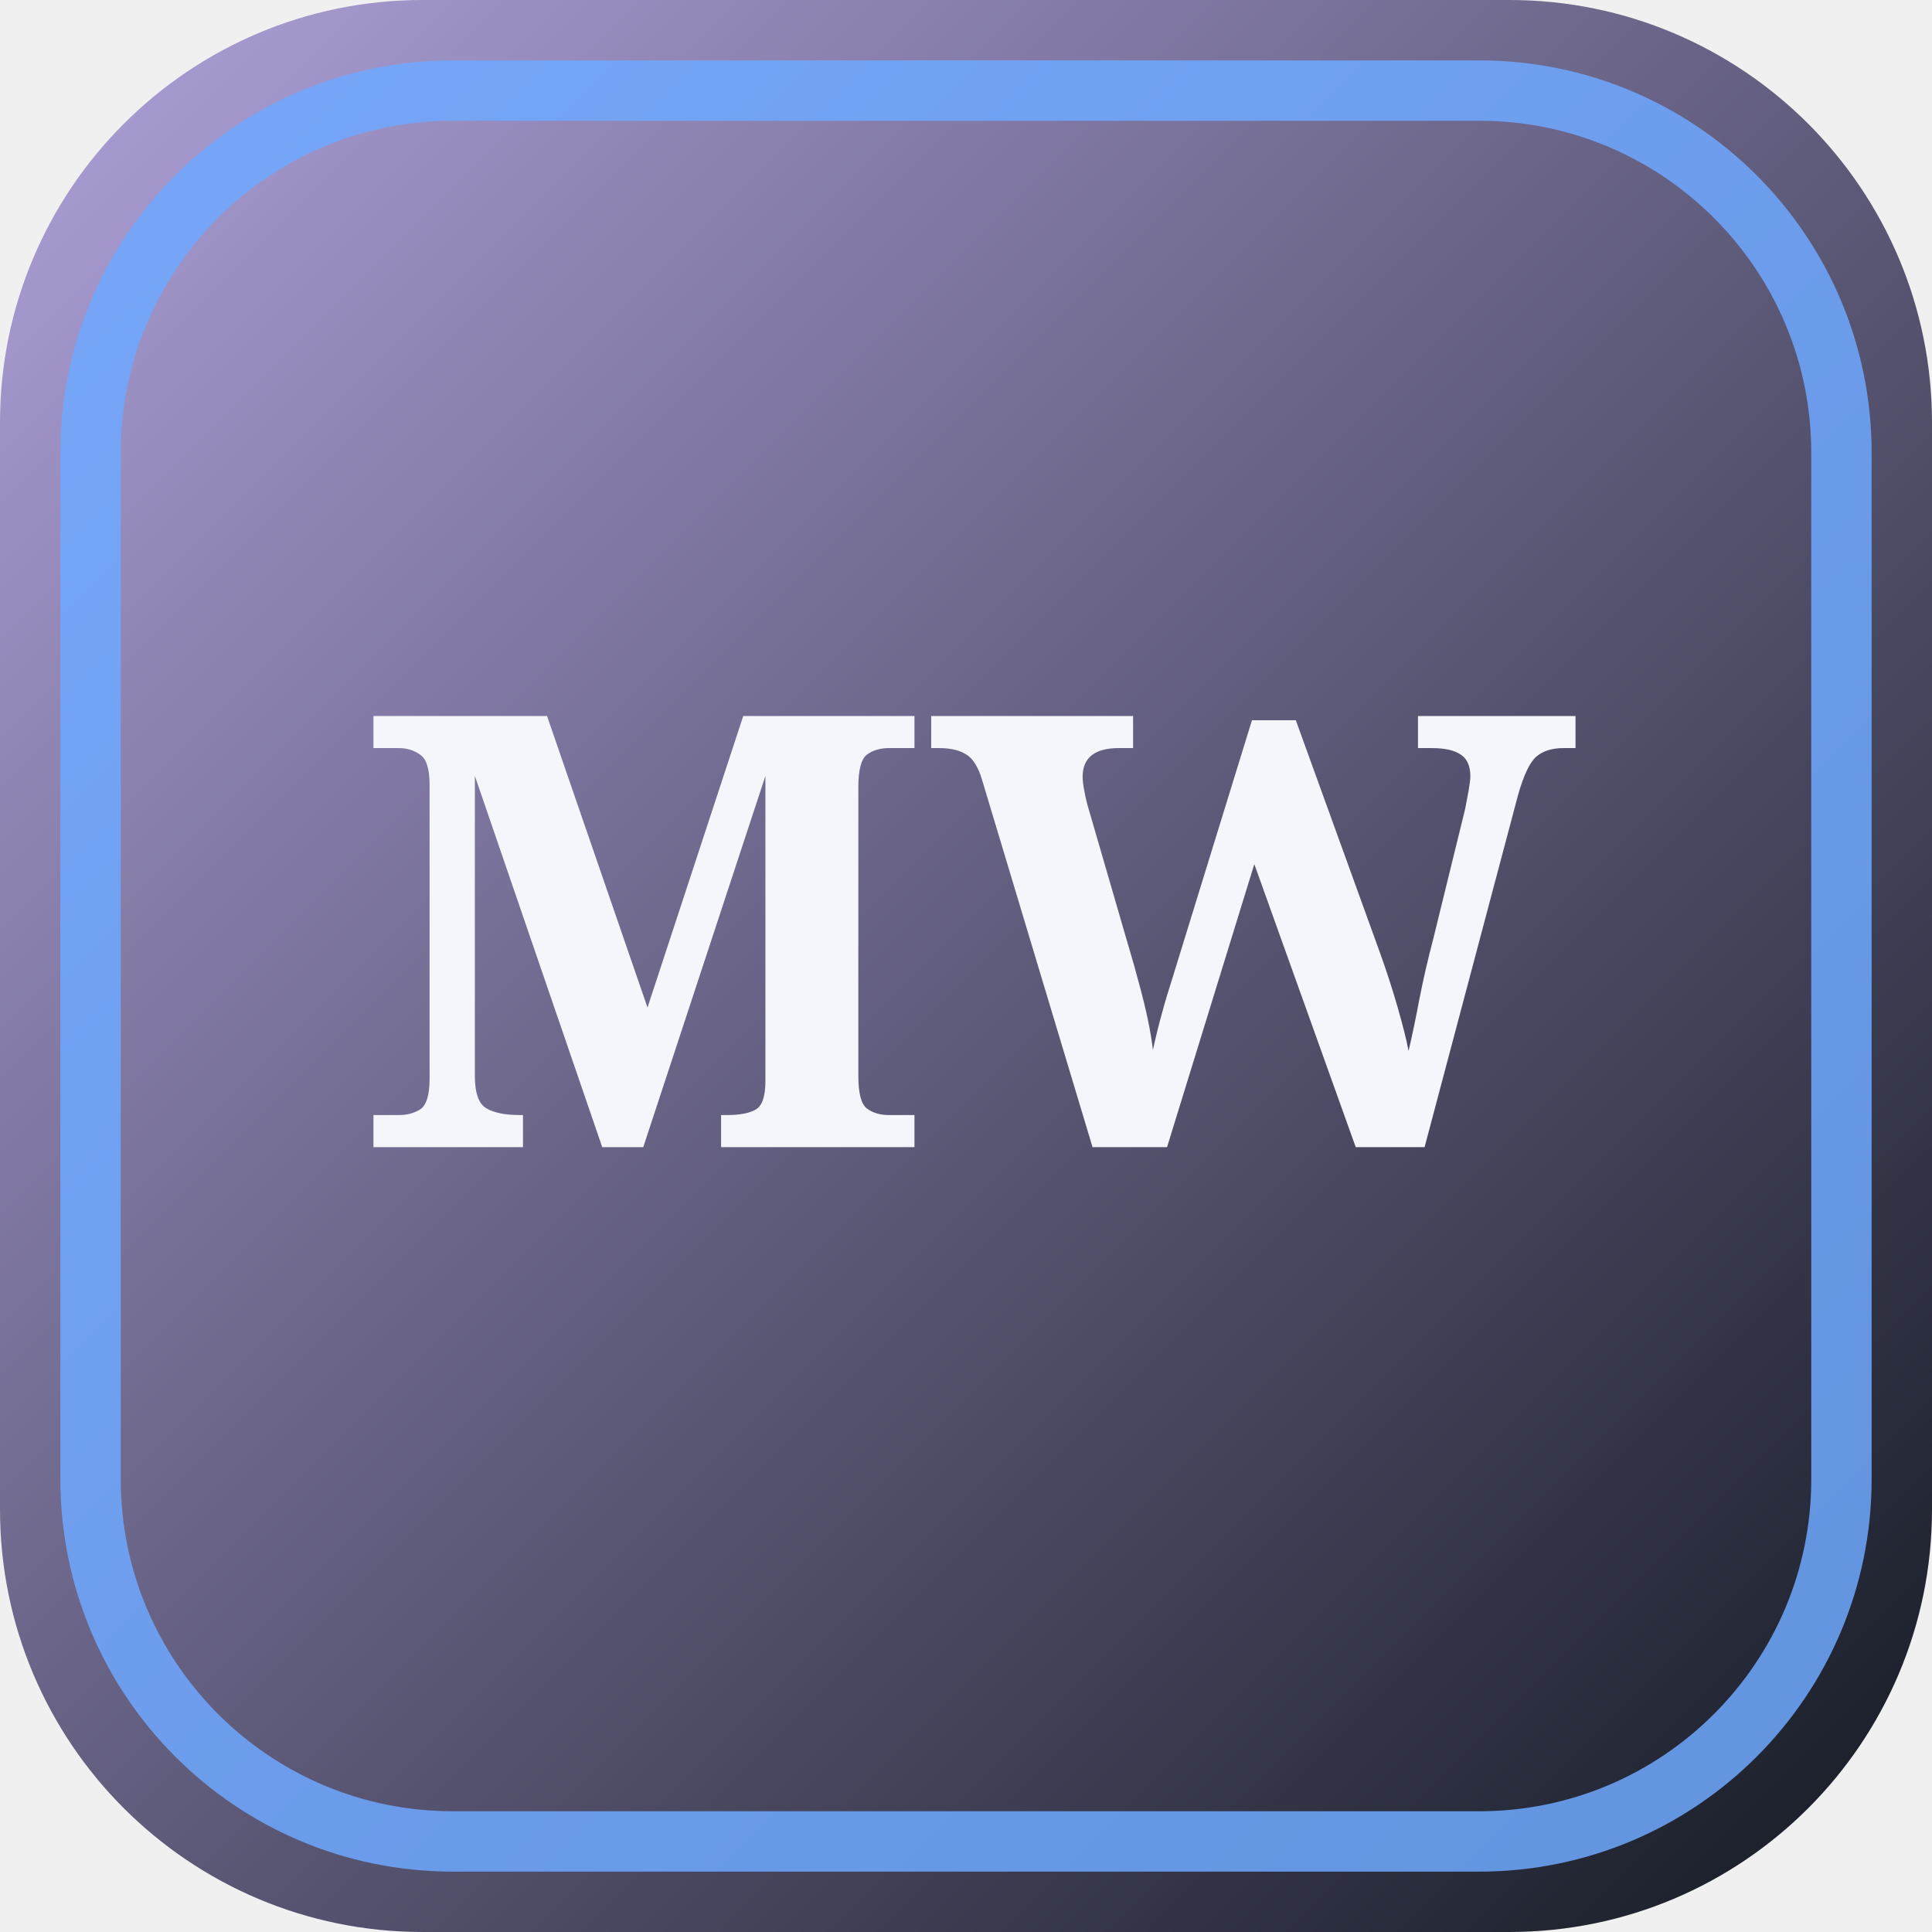
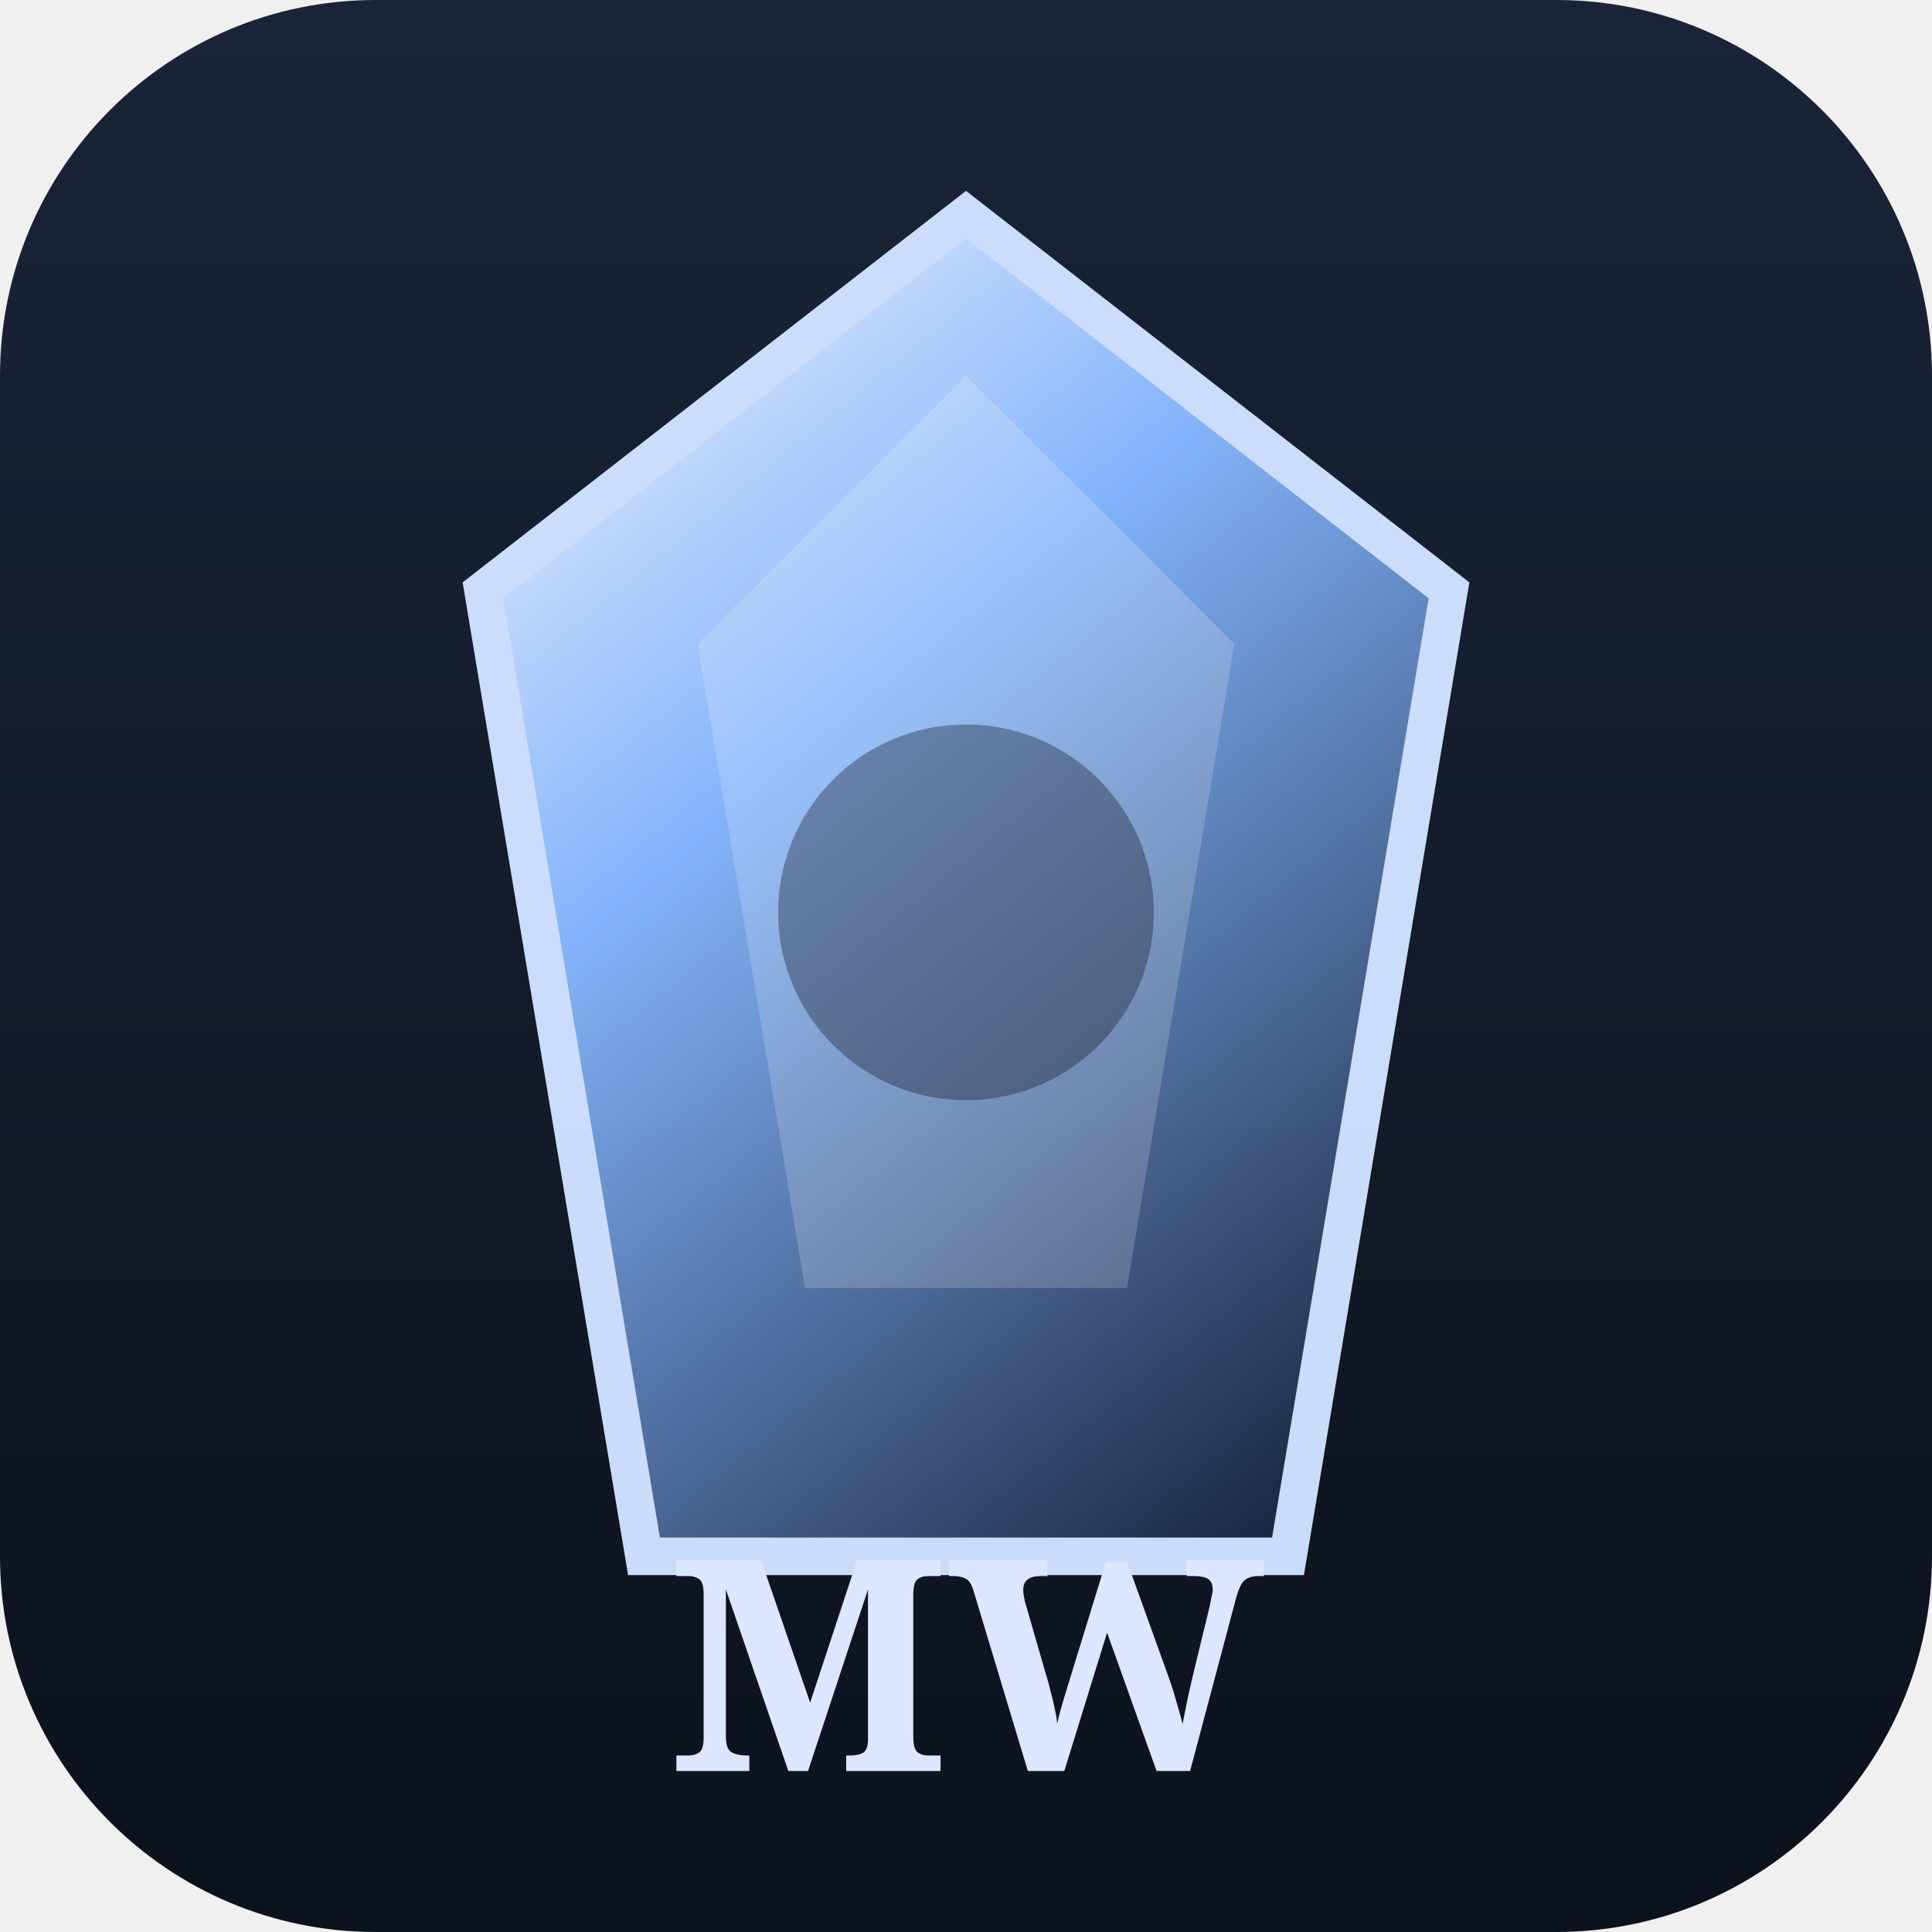
- <svg xmlns="http://www.w3.org/2000/svg" width="64" height="64" viewBox="0 0 64 64" role="img" aria-label="Metin Walki #2">
+ <svg xmlns="http://www.w3.org/2000/svg" width="72" height="72" viewBox="0 0 72 72" role="img" aria-label="Metin Walki #2">
  <defs>
-     <linearGradient id="g" x1="0" y1="0" x2="1" y2="1">
-       <stop offset="0%" stop-color="#b0a2db" />
-       <stop offset="100%" stop-color="#121820" />
+     <linearGradient id="bgmetin1771353840888" x1="0" y1="0" x2="0" y2="1">
+       <stop offset="0%" stop-color="#1a2438" />
+       <stop offset="100%" stop-color="#0c121c" />
+     </linearGradient>
+     <linearGradient id="stmetin1771353840888" x1="0.2" y1="0" x2="0.8" y2="1">
+       <stop offset="0%" stop-color="#e8f0ff" />
+       <stop offset="35%" stop-color="#86b6ff" />
+       <stop offset="100%" stop-color="#1a2840" />
    </linearGradient>
  </defs>
-   <rect width="64" height="64" rx="14" fill="url(#g)" />
-   <rect x="3" y="3" width="58" height="58" rx="12" fill="none" stroke="#6ea8ff" stroke-width="2" opacity="0.85" />
-   <text x="32" y="38" text-anchor="middle" font-family="Georgia, serif" font-size="20" font-weight="600" fill="#f4f6fb">MW</text>
+   <rect width="72" height="72" rx="14" fill="url(#bgmetin1771353840888)" />
+   <polygon points="36,8 54,22 48,58 24,58 18,22" fill="url(#stmetin1771353840888)" stroke="#cfe0ff" stroke-width="1.4" opacity="0.98" />
+   <polygon points="36,14 46,24 42,48 30,48 26,24" fill="#ffffff" opacity="0.18" />
+   <circle cx="36" cy="34" r="7" fill="#0b1220" opacity="0.35" />
+   <text x="36" y="66" text-anchor="middle" font-family="Georgia, serif" font-size="11" font-weight="700" fill="#dce7ff">MW</text>
</svg>
